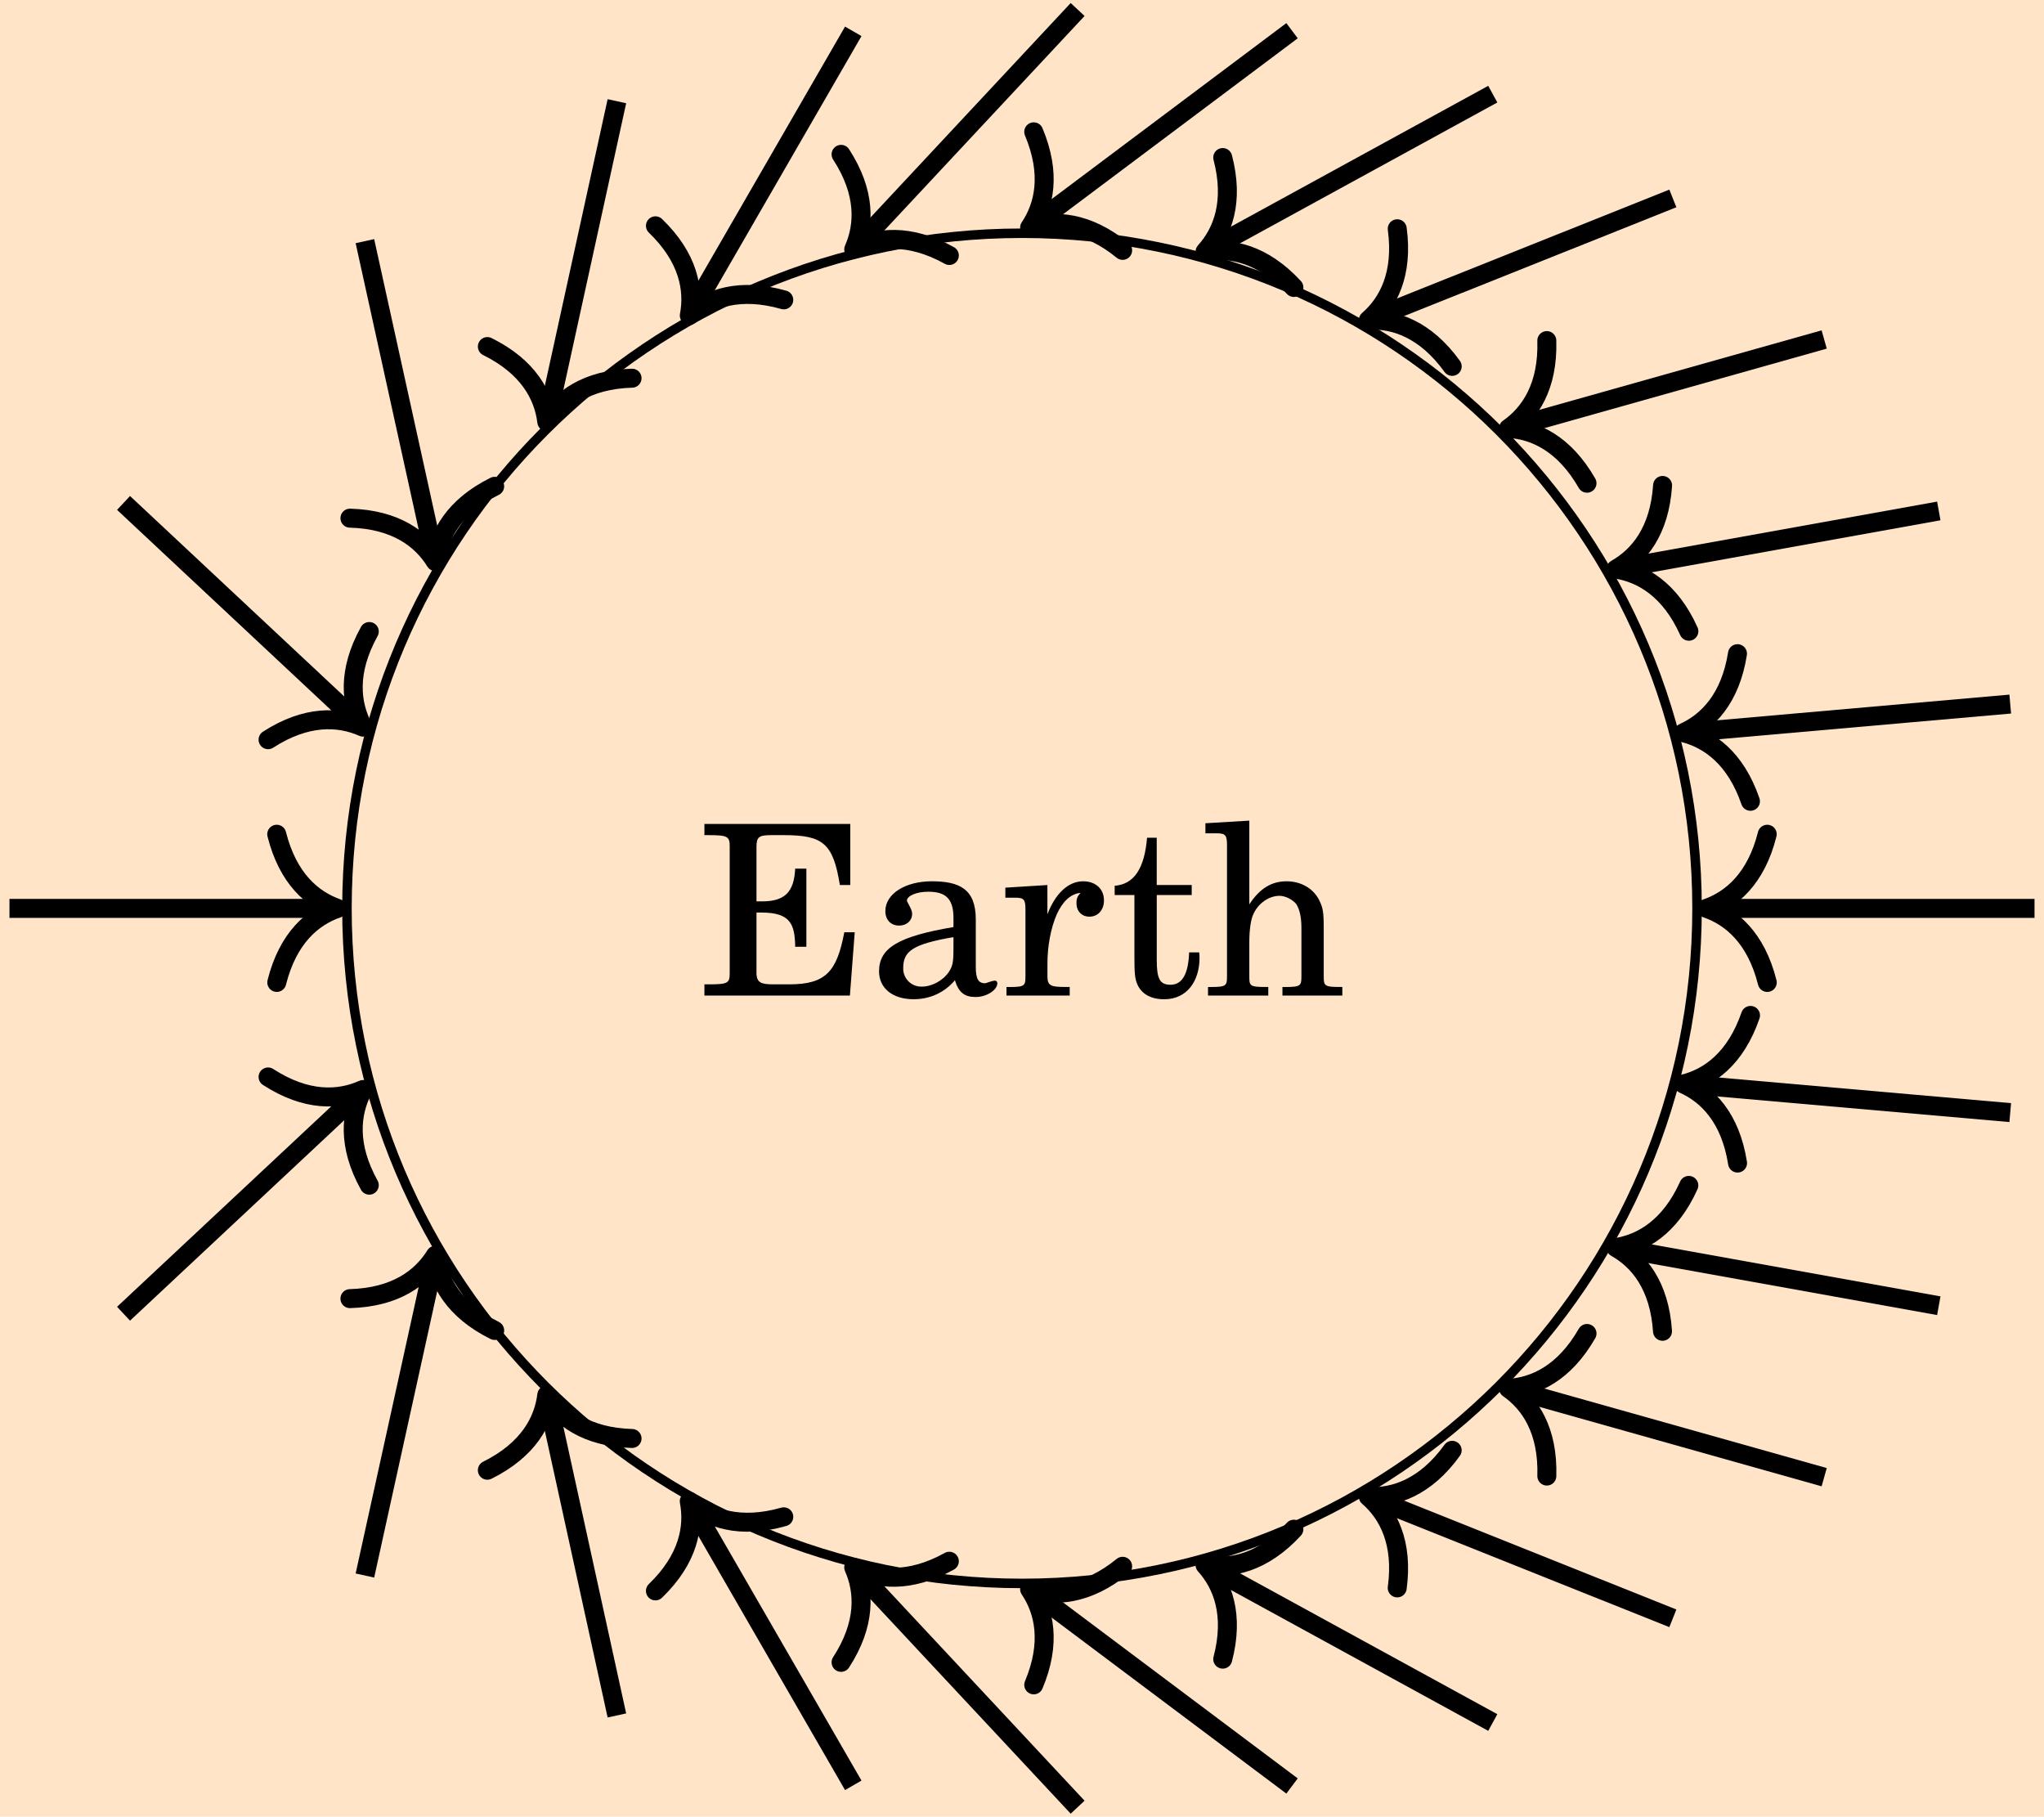
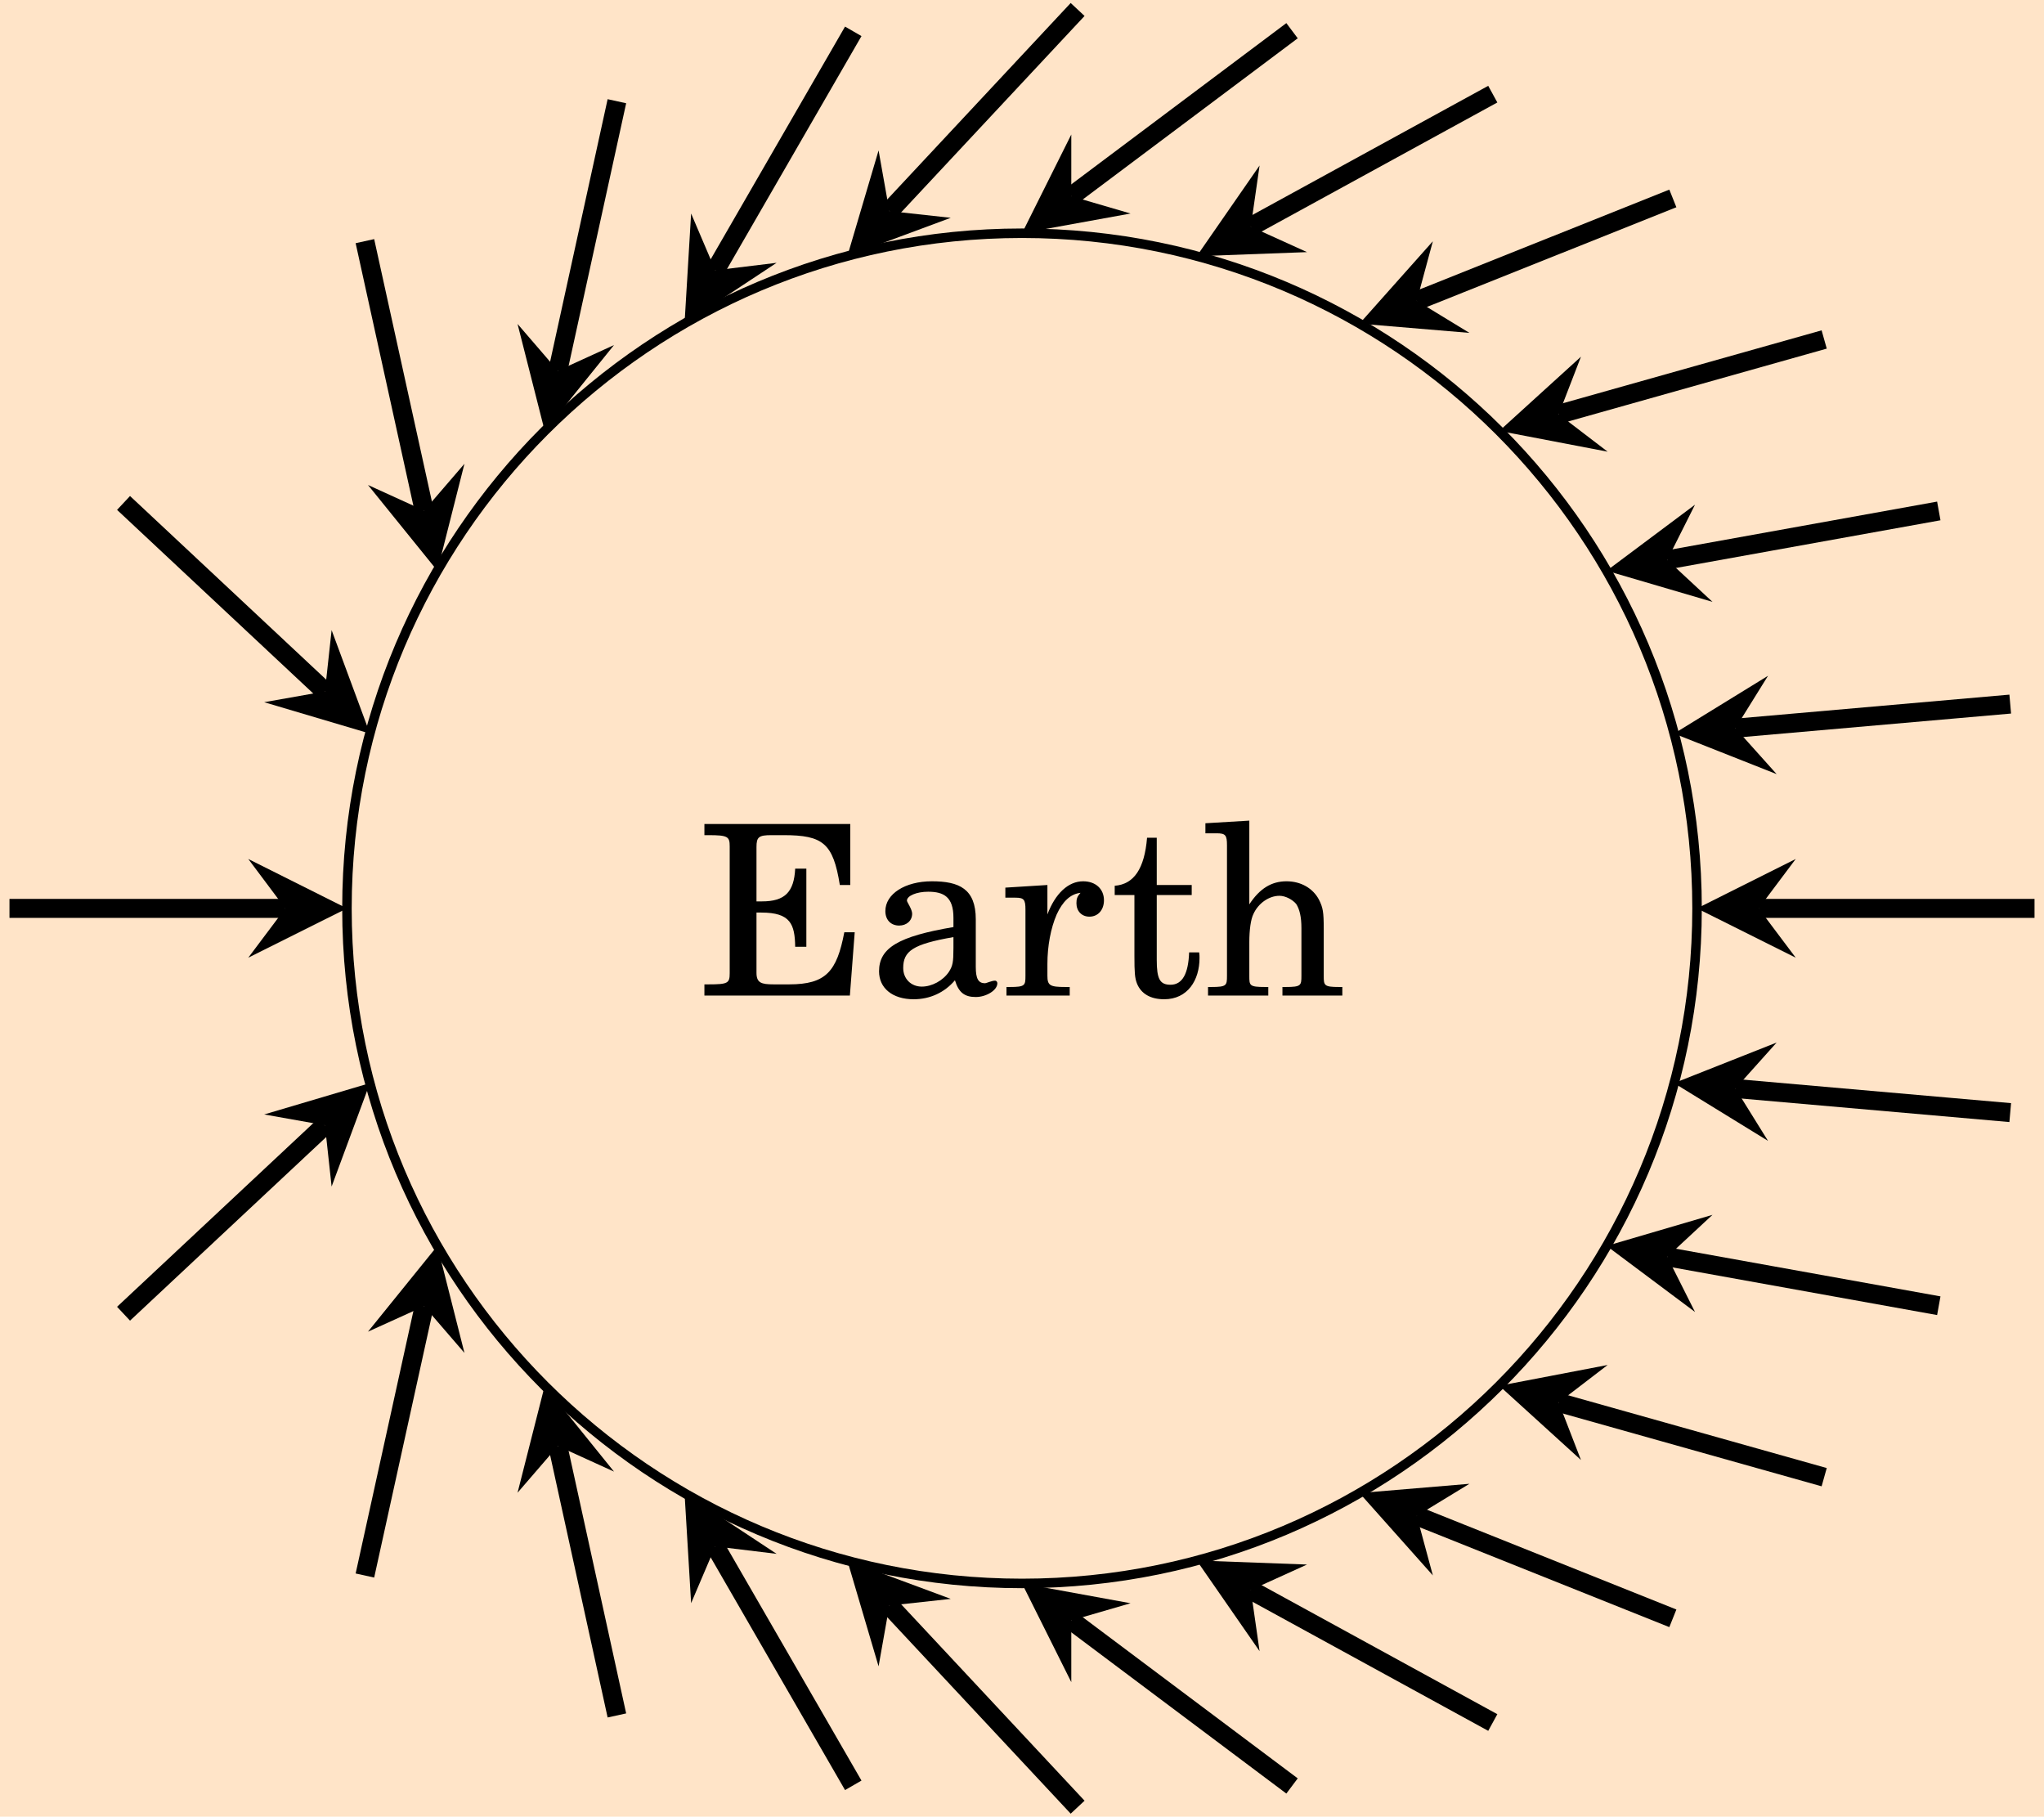
- <svg xmlns="http://www.w3.org/2000/svg" xmlns:xlink="http://www.w3.org/1999/xlink" data-optimized="true" width="114.448" height="101.703" viewBox="0 0 85.836 76.277">
+ <svg xmlns="http://www.w3.org/2000/svg" xmlns:xlink="http://www.w3.org/1999/xlink" width="85.836pt" height="76.277pt" viewBox="0 0 85.836 76.277" version="1.1">
  <defs>
-     <clipPath id="a">
-       <path d="M0 0h85.836v76.277H0Zm0 0" />
+     <g>
+       <symbol overflow="visible" id="glyph0-0">
+         <path style="stroke:none;" d="" />
+       </symbol>
+       <symbol overflow="visible" id="glyph0-1">
+         <path style="stroke:none;" d="M 6.609 -2.656 L 6.172 -2.656 C 5.859 -1.016 5.406 -0.469 3.859 -0.469 L 3.203 -0.469 C 2.688 -0.469 2.484 -0.531 2.484 -0.953 L 2.484 -3.484 L 2.688 -3.484 C 3.922 -3.484 4.094 -2.984 4.109 -2.047 L 4.578 -2.047 L 4.578 -5.328 L 4.109 -5.328 C 4.062 -4.344 3.672 -3.953 2.719 -3.953 L 2.484 -3.953 L 2.484 -6.234 C 2.484 -6.656 2.578 -6.734 3.109 -6.734 L 3.625 -6.734 C 5.281 -6.734 5.703 -6.391 5.984 -4.641 L 6.422 -4.641 L 6.422 -7.203 L 0.297 -7.203 L 0.297 -6.734 L 0.469 -6.734 C 1.281 -6.734 1.359 -6.672 1.359 -6.266 L 1.359 -0.938 C 1.359 -0.516 1.281 -0.469 0.469 -0.469 L 0.297 -0.469 L 0.297 0 L 6.406 0 Z M 6.609 -2.656 " />
+       </symbol>
+       <symbol overflow="visible" id="glyph0-2">
+         <path style="stroke:none;" d="M 5.406 -0.516 C 5.406 -0.578 5.359 -0.625 5.312 -0.625 C 5.172 -0.625 4.938 -0.516 4.891 -0.516 C 4.609 -0.516 4.5 -0.703 4.5 -1.203 L 4.5 -3.203 C 4.5 -4.484 3.797 -4.797 2.656 -4.797 C 1.531 -4.797 0.703 -4.266 0.703 -3.547 C 0.703 -3.172 0.938 -2.938 1.281 -2.938 C 1.594 -2.938 1.828 -3.141 1.828 -3.438 C 1.828 -3.625 1.609 -3.922 1.609 -3.984 C 1.609 -4.188 2.016 -4.359 2.5 -4.359 C 3.156 -4.359 3.562 -4.141 3.562 -3.266 L 3.562 -2.875 C 1.25 -2.484 0.438 -2 0.438 -1.016 C 0.438 -0.312 1 0.156 1.891 0.156 C 2.578 0.156 3.188 -0.125 3.625 -0.641 C 3.781 -0.125 4.031 0.062 4.5 0.062 C 4.938 0.062 5.406 -0.219 5.406 -0.516 Z M 3.562 -2 C 3.562 -1.391 3.531 -1.25 3.375 -1 C 3.125 -0.625 2.656 -0.375 2.234 -0.375 C 1.781 -0.375 1.453 -0.703 1.453 -1.156 C 1.453 -1.859 1.844 -2.156 3.562 -2.453 Z M 3.562 -2 " />
+       </symbol>
+       <symbol overflow="visible" id="glyph0-3">
+         <path style="stroke:none;" d="M 4.344 -4 C 4.344 -4.469 4 -4.797 3.469 -4.797 C 2.844 -4.797 2.297 -4.281 1.969 -3.406 L 1.969 -4.641 L 0.203 -4.531 L 0.203 -4.109 L 0.625 -4.109 C 0.984 -4.109 1.047 -4.031 1.047 -3.609 L 1.047 -0.828 C 1.047 -0.422 1.031 -0.359 0.391 -0.359 L 0.25 -0.359 L 0.25 0 L 2.906 0 L 2.906 -0.359 L 2.719 -0.359 C 2.078 -0.359 1.969 -0.422 1.969 -0.828 L 1.969 -1.328 C 1.969 -2.078 2.109 -2.828 2.359 -3.406 C 2.609 -3.953 2.938 -4.266 3.359 -4.312 C 3.219 -4.156 3.188 -4.062 3.188 -3.875 C 3.188 -3.547 3.406 -3.312 3.734 -3.312 C 4.094 -3.312 4.344 -3.594 4.344 -4 Z M 4.344 -4 " />
+       </symbol>
+       <symbol overflow="visible" id="glyph0-4">
+         <path style="stroke:none;" d="M 3.734 -1.578 C 3.734 -1.641 3.734 -1.719 3.719 -1.812 L 3.297 -1.812 C 3.266 -0.922 3.016 -0.453 2.516 -0.453 C 2.062 -0.453 1.938 -0.703 1.938 -1.5 L 1.938 -4.219 L 3.406 -4.219 L 3.406 -4.641 L 1.938 -4.641 L 1.938 -6.625 L 1.531 -6.625 C 1.422 -5.328 0.984 -4.672 0.172 -4.609 L 0.172 -4.219 L 1 -4.219 L 1 -1.672 C 1 -0.969 1.016 -0.734 1.109 -0.5 C 1.281 -0.078 1.672 0.156 2.25 0.156 C 3.234 0.156 3.734 -0.641 3.734 -1.578 Z M 3.734 -1.578 " />
+       </symbol>
+       <symbol overflow="visible" id="glyph0-5">
+         <path style="stroke:none;" d="M 5.906 0 L 5.906 -0.359 L 5.766 -0.359 C 5.141 -0.359 5.125 -0.422 5.125 -0.828 L 5.125 -2.797 C 5.125 -3.516 5.094 -3.688 4.922 -4.031 C 4.672 -4.5 4.172 -4.797 3.562 -4.797 C 2.938 -4.797 2.438 -4.5 2 -3.828 L 2 -7.344 L 0.156 -7.234 L 0.156 -6.812 L 0.625 -6.812 C 1 -6.812 1.062 -6.734 1.062 -6.312 L 1.062 -0.828 C 1.062 -0.422 1.047 -0.359 0.406 -0.359 L 0.266 -0.359 L 0.266 0 L 2.797 0 L 2.797 -0.359 L 2.656 -0.359 C 2 -0.359 2 -0.422 2 -0.828 L 2 -2.25 C 2 -2.75 2.062 -3.203 2.172 -3.422 C 2.375 -3.875 2.828 -4.188 3.266 -4.188 C 3.516 -4.188 3.812 -4.031 3.969 -3.844 C 4.109 -3.625 4.188 -3.312 4.188 -2.828 L 4.188 -0.828 C 4.188 -0.422 4.172 -0.359 3.531 -0.359 L 3.391 -0.359 L 3.391 0 Z M 5.906 0 " />
+       </symbol>
+     </g>
+     <clipPath id="clip1">
+       <path d="M 0 0 L 85.836 0 L 85.836 76.277 L 0 76.277 Z M 0 0 " />
    </clipPath>
-     <clipPath id="g">
-       <path d="M71 37h14.836v2H71Zm0 0" />
+     <clipPath id="clip2">
+       <path d="M 73 37 L 85.836 37 L 85.836 39 L 73 39 Z M 73 37 " />
    </clipPath>
-     <clipPath id="h">
-       <path d="M59 18h26.836v25H59Zm0 0" />
+     <clipPath id="clip3">
+       <path d="M 61 18 L 85.836 18 L 85.836 42 L 61 42 Z M 61 18 " />
    </clipPath>
-     <clipPath id="i">
-       <path d="M56 10h29.836v26H56Zm0 0" />
+     <clipPath id="clip4">
+       <path d="M 58 10 L 85.836 10 L 85.836 35 L 58 35 Z M 58 10 " />
    </clipPath>
-     <clipPath id="j">
-       <path d="M52 2h33.836v28H52Zm0 0" />
+     <clipPath id="clip5">
+       <path d="M 54 2 L 85.836 2 L 85.836 29 L 54 29 Z M 54 2 " />
    </clipPath>
-     <clipPath id="k">
-       <path d="M4 41h26v35.277H4Zm0 0" />
+     <clipPath id="clip6">
+       <path d="M 4 43 L 30 43 L 30 76.277 L 4 76.277 Z M 4 43 " />
    </clipPath>
-     <clipPath id="l">
-       <path d="M11 47h27v29.277H11Zm0 0" />
+     <clipPath id="clip7">
+       <path d="M 12 49 L 38 49 L 38 76.277 L 12 76.277 Z M 12 49 " />
    </clipPath>
-     <clipPath id="m">
-       <path d="M17 52h31v24.277H17Zm0 0" />
+     <clipPath id="clip8">
+       <path d="M 18 53 L 48 53 L 48 76.277 L 18 76.277 Z M 18 53 " />
    </clipPath>
-     <clipPath id="n">
-       <path d="M24 54h33v22.277H24Zm0 0" />
+     <clipPath id="clip9">
+       <path d="M 26 56 L 57 56 L 57 76.277 L 26 76.277 Z M 26 56 " />
    </clipPath>
-     <clipPath id="o">
-       <path d="M32 55h34v21.277H32Zm0 0" />
+     <clipPath id="clip10">
+       <path d="M 33 56 L 66 56 L 66 76.277 L 33 76.277 Z M 33 56 " />
    </clipPath>
-     <clipPath id="p">
-       <path d="M39 54h35v22.277H39Zm0 0" />
+     <clipPath id="clip11">
+       <path d="M 41 55 L 74 55 L 74 76.277 L 41 76.277 Z M 41 55 " />
    </clipPath>
-     <clipPath id="q">
-       <path d="M46 51h36v25.277H46Zm0 0" />
+     <clipPath id="clip12">
+       <path d="M 48 52 L 82 52 L 82 76.277 L 48 76.277 Z M 48 52 " />
    </clipPath>
-     <clipPath id="r">
-       <path d="M52 47h33.836v27H52Zm0 0" />
+     <clipPath id="clip13">
+       <path d="M 54 47 L 85.836 47 L 85.836 74 L 54 74 Z M 54 47 " />
    </clipPath>
-     <clipPath id="s">
-       <path d="M56 41h29.836v26H56Zm0 0" />
+     <clipPath id="clip14">
+       <path d="M 58 41 L 85.836 41 L 85.836 67 L 58 67 Z M 58 41 " />
    </clipPath>
-     <clipPath id="t">
-       <path d="M59 34h26.836v24H59Zm0 0" />
+     <clipPath id="clip15">
+       <path d="M 61 34 L 85.836 34 L 85.836 58 L 61 58 Z M 61 34 " />
    </clipPath>
-     <symbol id="b" overflow="visible">
-       <path d="M6.61-2.656h-.438C5.859-1.016 5.406-.47 3.859-.47h-.656c-.515 0-.719-.062-.719-.484v-2.531h.204c1.234 0 1.406.5 1.421 1.437h.47v-3.281h-.47c-.046.984-.437 1.375-1.39 1.375h-.235v-2.281c0-.422.094-.5.625-.5h.516c1.656 0 2.078.343 2.36 2.093h.437v-2.562H.297v.469h.172c.812 0 .89.062.89.468v5.329c0 .421-.078.468-.89.468H.297V0h6.11Zm0 0" style="stroke:none" />
-     </symbol>
-     <symbol id="c" overflow="visible">
-       <path d="M5.406-.516c0-.062-.047-.109-.093-.109-.141 0-.375.11-.422.11-.282 0-.391-.188-.391-.688v-2c0-1.281-.703-1.594-1.844-1.594-1.125 0-1.953.531-1.953 1.25 0 .375.235.61.578.61.313 0 .547-.204.547-.5 0-.188-.219-.485-.219-.547 0-.203.407-.375.891-.375.656 0 1.063.218 1.063 1.093v.391C1.25-2.485.438-2 .438-1.015.438-.314 1 .155 1.89.155c.687 0 1.297-.281 1.734-.797.156.516.406.704.875.704.438 0 .906-.282.906-.579M3.563-2c0 .61-.032.75-.188 1-.25.375-.719.625-1.14.625a.755.755 0 0 1-.782-.781c0-.703.39-1 2.11-1.297Zm0 0" style="stroke:none" />
-     </symbol>
-     <symbol id="d" overflow="visible">
-       <path d="M4.344-4c0-.469-.344-.797-.875-.797-.625 0-1.172.516-1.5 1.39V-4.64l-1.766.11v.422h.422c.36 0 .422.078.422.5v2.78c0 .407-.016.47-.656.47H.25V0h2.656v-.36H2.72c-.64 0-.75-.062-.75-.468v-.5c0-.75.14-1.5.39-2.078.25-.547.579-.86 1-.906-.14.156-.171.25-.171.437 0 .328.218.563.546.563.36 0 .61-.282.61-.688m0 0" style="stroke:none" />
-     </symbol>
-     <symbol id="e" overflow="visible">
-       <path d="M3.734-1.578c0-.063 0-.14-.015-.234h-.422c-.031.89-.281 1.359-.781 1.359-.453 0-.578-.25-.578-1.047v-2.719h1.468v-.422H1.937v-1.984h-.406C1.421-5.328.984-4.672.171-4.609v.39H1v2.547c0 .703.016.938.11 1.172.171.422.562.656 1.14.656.984 0 1.484-.797 1.484-1.734m0 0" style="stroke:none" />
-     </symbol>
-     <symbol id="f" overflow="visible">
-       <path d="M5.906 0v-.36h-.14c-.625 0-.641-.062-.641-.468v-1.969c0-.719-.031-.89-.203-1.234-.25-.469-.75-.766-1.36-.766-.624 0-1.124.297-1.562.969v-3.516l-1.844.11v.422h.469c.375 0 .438.078.438.5v5.484c0 .406-.016.469-.657.469h-.14V0h2.53v-.36h-.14C2-.36 2-.421 2-.827V-2.25c0-.5.063-.953.172-1.172.203-.453.656-.765 1.094-.765.25 0 .547.156.703.343.14.219.219.531.219 1.016v2c0 .406-.016.469-.657.469h-.14V0Zm0 0" style="stroke:none" />
-     </symbol>
  </defs>
-   <g clip-path="url(#a)">
-     <path d="M0 76.277h85.836V0H0Zm0 0" style="stroke:none;fill-rule:nonzero;fill:#ffe4c8;fill-opacity:1" />
+   <g id="surface1">
+     <g clip-path="url(#clip1)" clip-rule="nonzero">
+       <path style=" stroke:none;fill-rule:nonzero;fill:rgb(100%,89.412%,78.432%);fill-opacity:1;" d="M 0 76.277 L 85.836 76.277 L 85.836 0 L 0 0 Z M 0 76.277 " />
+     </g>
+     <path style="fill:none;stroke-width:0.399;stroke-linecap:butt;stroke-linejoin:miter;stroke:rgb(0%,0%,0%);stroke-opacity:1;stroke-miterlimit:10;" d="M 28.348 -0.002 C 28.348 15.655 15.656 28.346 -0 28.346 C -15.656 28.346 -28.348 15.655 -28.348 -0.002 C -28.348 -15.654 -15.656 -28.345 -0 -28.345 C 15.656 -28.345 28.348 -15.654 28.348 -0.002 Z M 28.348 -0.002 " transform="matrix(1,0,0,-1,42.918,38.139)" />
+     <g style="fill:rgb(0%,0%,0%);fill-opacity:1;">
+       <use xlink:href="#glyph0-1" x="29.284" y="41.8" />
+       <use xlink:href="#glyph0-2" x="36.477" y="41.8" />
+       <use xlink:href="#glyph0-3" x="42.016" y="41.8" />
+     </g>
+     <g style="fill:rgb(0%,0%,0%);fill-opacity:1;">
+       <use xlink:href="#glyph0-4" x="46.639" y="41.8" />
+     </g>
+     <g style="fill:rgb(0%,0%,0%);fill-opacity:1;">
+       <use xlink:href="#glyph0-5" x="50.464" y="41.8" />
+     </g>
+     <g clip-path="url(#clip2)" clip-rule="nonzero">
+       <path style="fill:none;stroke-width:0.797;stroke-linecap:butt;stroke-linejoin:miter;stroke:rgb(0%,0%,0%);stroke-opacity:1;stroke-miterlimit:10;" d="M 42.52 -0.002 L 30.937 -0.002 " transform="matrix(1,0,0,-1,42.918,38.139)" />
+     </g>
+     <path style=" stroke:none;fill-rule:nonzero;fill:rgb(0%,0%,0%);fill-opacity:1;" d="M 71.266 38.141 L 75.41 40.211 L 73.855 38.141 L 75.41 36.066 " />
+     <g clip-path="url(#clip3)" clip-rule="nonzero">
+       <path style="fill:none;stroke-width:0.797;stroke-linecap:butt;stroke-linejoin:miter;stroke:rgb(0%,0%,0%);stroke-opacity:1;stroke-miterlimit:10;" d="M 41.5 8.576 L 29.961 7.565 " transform="matrix(1,0,0,-1,42.918,38.139)" />
+     </g>
+     <path style=" stroke:none;fill-rule:nonzero;fill:rgb(0%,0%,0%);fill-opacity:1;" d="M 70.301 30.801 L 74.609 32.504 L 72.879 30.574 L 74.246 28.375 " />
+     <g clip-path="url(#clip4)" clip-rule="nonzero">
+       <path style="fill:none;stroke-width:0.797;stroke-linecap:butt;stroke-linejoin:miter;stroke:rgb(0%,0%,0%);stroke-opacity:1;stroke-miterlimit:10;" d="M 38.5 16.686 L 27.098 14.631 " transform="matrix(1,0,0,-1,42.918,38.139)" />
+     </g>
+     <path style=" stroke:none;fill-rule:nonzero;fill:rgb(0%,0%,0%);fill-opacity:1;" d="M 67.469 23.965 L 71.914 25.27 L 70.016 23.508 L 71.18 21.191 " />
+     <g clip-path="url(#clip5)" clip-rule="nonzero">
+       <path style="fill:none;stroke-width:0.797;stroke-linecap:butt;stroke-linejoin:miter;stroke:rgb(0%,0%,0%);stroke-opacity:1;stroke-miterlimit:10;" d="M 33.687 23.885 L 22.539 20.744 " transform="matrix(1,0,0,-1,42.918,38.139)" />
+     </g>
+     <path style=" stroke:none;fill-rule:nonzero;fill:rgb(0%,0%,0%);fill-opacity:1;" d="M 62.961 18.094 L 67.512 18.965 L 65.457 17.395 L 66.391 14.977 " />
+     <path style="fill:none;stroke-width:0.797;stroke-linecap:butt;stroke-linejoin:miter;stroke:rgb(0%,0%,0%);stroke-opacity:1;stroke-miterlimit:10;" d="M 27.332 29.807 L 16.578 25.51 " transform="matrix(1,0,0,-1,42.918,38.139)" />
+     <path style=" stroke:none;fill-rule:nonzero;fill:rgb(0%,0%,0%);fill-opacity:1;" d="M 57.09 13.59 L 61.707 13.977 L 59.496 12.629 L 60.172 10.129 " />
+     <path style="fill:none;stroke-width:0.797;stroke-linecap:butt;stroke-linejoin:miter;stroke:rgb(0%,0%,0%);stroke-opacity:1;stroke-miterlimit:10;" d="M 19.77 34.186 L 9.609 28.623 " transform="matrix(1,0,0,-1,42.918,38.139)" />
+     <path style=" stroke:none;fill-rule:nonzero;fill:rgb(0%,0%,0%);fill-opacity:1;" d="M 50.254 10.758 L 54.887 10.586 L 52.527 9.516 L 52.895 6.949 " />
+     <path style="fill:none;stroke-width:0.797;stroke-linecap:butt;stroke-linejoin:miter;stroke:rgb(0%,0%,0%);stroke-opacity:1;stroke-miterlimit:10;" d="M 11.34 36.85 L 2.07 29.901 " transform="matrix(1,0,0,-1,42.918,38.139)" />
+     <path style=" stroke:none;fill-rule:nonzero;fill:rgb(0%,0%,0%);fill-opacity:1;" d="M 42.918 9.793 L 47.477 8.965 L 44.988 8.238 L 44.988 5.648 " />
+     <path style="fill:none;stroke-width:0.797;stroke-linecap:butt;stroke-linejoin:miter;stroke:rgb(0%,0%,0%);stroke-opacity:1;stroke-miterlimit:10;" d="M 2.336 37.741 L -5.57 29.276 " transform="matrix(1,0,0,-1,42.918,38.139)" />
+     <path style=" stroke:none;fill-rule:nonzero;fill:rgb(0%,0%,0%);fill-opacity:1;" d="M 35.582 10.758 L 39.926 9.145 L 37.348 8.863 L 36.895 6.316 " />
+     <path style="fill:none;stroke-width:0.797;stroke-linecap:butt;stroke-linejoin:miter;stroke:rgb(0%,0%,0%);stroke-opacity:1;stroke-miterlimit:10;" d="M -7.086 36.823 L -12.879 26.791 " transform="matrix(1,0,0,-1,42.918,38.139)" />
+     <path style=" stroke:none;fill-rule:nonzero;fill:rgb(0%,0%,0%);fill-opacity:1;" d="M 28.746 13.59 L 32.613 11.035 L 30.039 11.348 L 29.023 8.965 " />
+     <path style="fill:none;stroke-width:0.797;stroke-linecap:butt;stroke-linejoin:miter;stroke:rgb(0%,0%,0%);stroke-opacity:1;stroke-miterlimit:10;" d="M -17.012 33.889 L -19.492 22.573 " transform="matrix(1,0,0,-1,42.918,38.139)" />
+     <path style=" stroke:none;fill-rule:nonzero;fill:rgb(0%,0%,0%);fill-opacity:1;" d="M 22.875 18.094 L 25.785 14.488 L 23.426 15.566 L 21.734 13.602 " />
+     <path style="fill:none;stroke-width:0.797;stroke-linecap:butt;stroke-linejoin:miter;stroke:rgb(0%,0%,0%);stroke-opacity:1;stroke-miterlimit:10;" d="M -27.594 28.014 L -25.105 16.701 " transform="matrix(1,0,0,-1,42.918,38.139)" />
+     <path style=" stroke:none;fill-rule:nonzero;fill:rgb(0%,0%,0%);fill-opacity:1;" d="M 18.367 23.965 L 19.504 19.473 L 17.812 21.438 L 15.453 20.363 " />
+     <path style="fill:none;stroke-width:0.797;stroke-linecap:butt;stroke-linejoin:miter;stroke:rgb(0%,0%,0%);stroke-opacity:1;stroke-miterlimit:10;" d="M -37.73 17.022 L -29.273 9.108 " transform="matrix(1,0,0,-1,42.918,38.139)" />
+     <path style=" stroke:none;fill-rule:nonzero;fill:rgb(0%,0%,0%);fill-opacity:1;" d="M 15.535 30.801 L 13.926 26.457 L 13.645 29.031 L 11.094 29.484 " />
+     <path style="fill:none;stroke-width:0.797;stroke-linecap:butt;stroke-linejoin:miter;stroke:rgb(0%,0%,0%);stroke-opacity:1;stroke-miterlimit:10;" d="M -42.52 -0.002 L -30.938 -0.002 " transform="matrix(1,0,0,-1,42.918,38.139)" />
+     <path style=" stroke:none;fill-rule:nonzero;fill:rgb(0%,0%,0%);fill-opacity:1;" d="M 14.57 38.141 L 10.426 36.066 L 11.98 38.141 L 10.426 40.211 " />
+     <path style="fill:none;stroke-width:0.797;stroke-linecap:butt;stroke-linejoin:miter;stroke:rgb(0%,0%,0%);stroke-opacity:1;stroke-miterlimit:10;" d="M -37.73 -17.021 L -29.273 -9.107 " transform="matrix(1,0,0,-1,42.918,38.139)" />
+     <path style=" stroke:none;fill-rule:nonzero;fill:rgb(0%,0%,0%);fill-opacity:1;" d="M 15.535 45.477 L 11.094 46.793 L 13.645 47.246 L 13.926 49.82 " />
+     <g clip-path="url(#clip6)" clip-rule="nonzero">
+       <path style="fill:none;stroke-width:0.797;stroke-linecap:butt;stroke-linejoin:miter;stroke:rgb(0%,0%,0%);stroke-opacity:1;stroke-miterlimit:10;" d="M -27.594 -28.013 L -25.105 -16.705 " transform="matrix(1,0,0,-1,42.918,38.139)" />
+     </g>
+     <path style=" stroke:none;fill-rule:nonzero;fill:rgb(0%,0%,0%);fill-opacity:1;" d="M 18.367 52.312 L 15.453 55.914 L 17.812 54.844 L 19.504 56.805 " />
+     <g clip-path="url(#clip7)" clip-rule="nonzero">
+       <path style="fill:none;stroke-width:0.797;stroke-linecap:butt;stroke-linejoin:miter;stroke:rgb(0%,0%,0%);stroke-opacity:1;stroke-miterlimit:10;" d="M -17.012 -33.888 L -19.492 -22.576 " transform="matrix(1,0,0,-1,42.918,38.139)" />
+     </g>
+     <path style=" stroke:none;fill-rule:nonzero;fill:rgb(0%,0%,0%);fill-opacity:1;" d="M 22.875 58.184 L 21.734 62.676 L 23.426 60.715 L 25.785 61.789 " />
+     <g clip-path="url(#clip8)" clip-rule="nonzero">
+       <path style="fill:none;stroke-width:0.797;stroke-linecap:butt;stroke-linejoin:miter;stroke:rgb(0%,0%,0%);stroke-opacity:1;stroke-miterlimit:10;" d="M -7.086 -36.822 L -12.879 -26.791 " transform="matrix(1,0,0,-1,42.918,38.139)" />
+     </g>
+     <path style=" stroke:none;fill-rule:nonzero;fill:rgb(0%,0%,0%);fill-opacity:1;" d="M 28.746 62.688 L 29.023 67.312 L 30.039 64.93 L 32.613 65.242 " />
+     <g clip-path="url(#clip9)" clip-rule="nonzero">
+       <path style="fill:none;stroke-width:0.797;stroke-linecap:butt;stroke-linejoin:miter;stroke:rgb(0%,0%,0%);stroke-opacity:1;stroke-miterlimit:10;" d="M 2.336 -37.74 L -5.57 -29.275 " transform="matrix(1,0,0,-1,42.918,38.139)" />
+     </g>
+     <path style=" stroke:none;fill-rule:nonzero;fill:rgb(0%,0%,0%);fill-opacity:1;" d="M 35.582 65.52 L 36.895 69.965 L 37.348 67.414 L 39.926 67.133 " />
+     <g clip-path="url(#clip10)" clip-rule="nonzero">
+       <path style="fill:none;stroke-width:0.797;stroke-linecap:butt;stroke-linejoin:miter;stroke:rgb(0%,0%,0%);stroke-opacity:1;stroke-miterlimit:10;" d="M 11.34 -36.849 L 2.07 -29.9 " transform="matrix(1,0,0,-1,42.918,38.139)" />
+     </g>
+     <path style=" stroke:none;fill-rule:nonzero;fill:rgb(0%,0%,0%);fill-opacity:1;" d="M 42.918 66.484 L 44.988 70.629 L 44.988 68.039 L 47.477 67.316 " />
+     <g clip-path="url(#clip11)" clip-rule="nonzero">
+       <path style="fill:none;stroke-width:0.797;stroke-linecap:butt;stroke-linejoin:miter;stroke:rgb(0%,0%,0%);stroke-opacity:1;stroke-miterlimit:10;" d="M 19.77 -34.185 L 9.609 -28.623 " transform="matrix(1,0,0,-1,42.918,38.139)" />
+     </g>
+     <path style=" stroke:none;fill-rule:nonzero;fill:rgb(0%,0%,0%);fill-opacity:1;" d="M 50.254 65.52 L 52.895 69.328 L 52.527 66.762 L 54.887 65.691 " />
+     <g clip-path="url(#clip12)" clip-rule="nonzero">
+       <path style="fill:none;stroke-width:0.797;stroke-linecap:butt;stroke-linejoin:miter;stroke:rgb(0%,0%,0%);stroke-opacity:1;stroke-miterlimit:10;" d="M 27.332 -29.81 L 16.578 -25.509 " transform="matrix(1,0,0,-1,42.918,38.139)" />
+     </g>
+     <path style=" stroke:none;fill-rule:nonzero;fill:rgb(0%,0%,0%);fill-opacity:1;" d="M 57.09 62.688 L 60.172 66.148 L 59.496 63.648 L 61.707 62.301 " />
+     <g clip-path="url(#clip13)" clip-rule="nonzero">
+       <path style="fill:none;stroke-width:0.797;stroke-linecap:butt;stroke-linejoin:miter;stroke:rgb(0%,0%,0%);stroke-opacity:1;stroke-miterlimit:10;" d="M 33.687 -23.884 L 22.539 -20.748 " transform="matrix(1,0,0,-1,42.918,38.139)" />
+     </g>
+     <path style=" stroke:none;fill-rule:nonzero;fill:rgb(0%,0%,0%);fill-opacity:1;" d="M 62.961 58.184 L 66.391 61.301 L 65.457 58.887 L 67.512 57.312 " />
+     <g clip-path="url(#clip14)" clip-rule="nonzero">
+       <path style="fill:none;stroke-width:0.797;stroke-linecap:butt;stroke-linejoin:miter;stroke:rgb(0%,0%,0%);stroke-opacity:1;stroke-miterlimit:10;" d="M 38.5 -16.685 L 27.098 -14.631 " transform="matrix(1,0,0,-1,42.918,38.139)" />
+     </g>
+     <path style=" stroke:none;fill-rule:nonzero;fill:rgb(0%,0%,0%);fill-opacity:1;" d="M 67.469 52.312 L 71.18 55.086 L 70.016 52.77 L 71.914 51.008 " />
+     <g clip-path="url(#clip15)" clip-rule="nonzero">
+       <path style="fill:none;stroke-width:0.797;stroke-linecap:butt;stroke-linejoin:miter;stroke:rgb(0%,0%,0%);stroke-opacity:1;stroke-miterlimit:10;" d="M 41.5 -8.576 L 29.961 -7.564 " transform="matrix(1,0,0,-1,42.918,38.139)" />
+     </g>
+     <path style=" stroke:none;fill-rule:nonzero;fill:rgb(0%,0%,0%);fill-opacity:1;" d="M 70.301 45.477 L 74.246 47.902 L 72.879 45.703 L 74.609 43.773 " />
  </g>
-   <path d="M28.348-.002c0 15.657-12.692 28.348-28.348 28.348S-28.348 15.655-28.348-.002c0-15.652 12.692-28.343 28.348-28.343S28.348-15.654 28.348-.002Zm0 0" style="fill:none;stroke-width:.399;stroke-linecap:butt;stroke-linejoin:miter;stroke:#000;stroke-opacity:1;stroke-miterlimit:10" transform="matrix(1 0 0 -1 42.918 38.139)" />
-   <g style="fill:#000;fill-opacity:1">
-     <use xlink:href="#b" x="29.284" y="41.8" />
-     <use xlink:href="#c" x="36.477" y="41.8" />
-     <use xlink:href="#d" x="42.016" y="41.8" />
-   </g>
-   <use xlink:href="#e" x="46.639" y="41.8" style="fill:#000;fill-opacity:1" />
-   <use xlink:href="#f" x="50.464" y="41.8" style="fill:#000;fill-opacity:1" />
-   <g clip-path="url(#g)">
-     <path d="M42.52-.002H29.144" style="fill:none;stroke-width:.797;stroke-linecap:butt;stroke-linejoin:miter;stroke:#000;stroke-opacity:1;stroke-miterlimit:10" transform="matrix(1 0 0 -1 42.918 38.139)" />
-   </g>
-   <path d="M-2.552 3.111C-2.082 1.244-1.048.361 0 .001c-1.047-.363-2.082-1.245-2.55-3.113" style="fill:none;stroke-width:.797;stroke-linecap:round;stroke-linejoin:round;stroke:#000;stroke-opacity:1;stroke-miterlimit:10" transform="matrix(-1 0 0 1 71.663 38.139)" />
-   <g clip-path="url(#h)">
-     <path d="M41.5 8.577 28.176 7.405" style="fill:none;stroke-width:.797;stroke-linecap:butt;stroke-linejoin:miter;stroke:#000;stroke-opacity:1;stroke-miterlimit:10" transform="matrix(1 0 0 -1 42.918 38.139)" />
-   </g>
-   <path d="M-2.55 3.112C-2.086 1.244-1.046.365 0-.002-1.047-.365-2.085-1.246-2.55-3.11" style="fill:none;stroke-width:.797;stroke-linecap:round;stroke-linejoin:round;stroke:#000;stroke-opacity:1;stroke-miterlimit:10" transform="matrix(-.99614 .08748 .08748 .99614 70.696 30.767)" />
-   <g clip-path="url(#i)">
-     <path d="m38.5 16.686-13.168-2.371" style="fill:none;stroke-width:.797;stroke-linecap:butt;stroke-linejoin:miter;stroke:#000;stroke-opacity:1;stroke-miterlimit:10" transform="matrix(1 0 0 -1 42.918 38.139)" />
-   </g>
-   <path d="M-2.552 3.11C-2.086 1.244-1.046.362 0 0-1.046-.364-2.086-1.244-2.55-3.11" style="fill:none;stroke-width:.797;stroke-linecap:round;stroke-linejoin:round;stroke:#000;stroke-opacity:1;stroke-miterlimit:10" transform="matrix(-.98415 .17717 .17717 .98415 67.86 23.895)" />
-   <g clip-path="url(#j)">
-     <path d="M33.687 23.885 20.812 20.26" style="fill:none;stroke-width:.797;stroke-linecap:butt;stroke-linejoin:miter;stroke:#000;stroke-opacity:1;stroke-miterlimit:10" transform="matrix(1 0 0 -1 42.918 38.139)" />
-   </g>
-   <path d="M-2.551 3.11C-2.082 1.245-1.045.36-.001.002-1.045-.362-2.086-1.246-2.55-3.112" style="fill:none;stroke-width:.797;stroke-linecap:round;stroke-linejoin:round;stroke:#000;stroke-opacity:1;stroke-miterlimit:10" transform="matrix(-.96254 .271 .271 .96254 63.346 17.987)" />
-   <path d="m27.332 29.807-12.418-4.961" style="fill:none;stroke-width:.797;stroke-linecap:butt;stroke-linejoin:miter;stroke:#000;stroke-opacity:1;stroke-miterlimit:10" transform="matrix(1 0 0 -1 42.918 38.139)" />
-   <path d="M-2.551 3.11C-2.085 1.245-1.045.362 0 0c-1.046-.365-2.083-1.246-2.552-3.112" style="fill:none;stroke-width:.797;stroke-linecap:round;stroke-linejoin:round;stroke:#000;stroke-opacity:1;stroke-miterlimit:10" transform="matrix(-.92854 .3711 .3711 .92854 57.461 13.442)" />
-   <path d="M19.77 34.186 8.035 27.764" style="fill:none;stroke-width:.797;stroke-linecap:butt;stroke-linejoin:miter;stroke:#000;stroke-opacity:1;stroke-miterlimit:10" transform="matrix(1 0 0 -1 42.918 38.139)" />
-   <path d="M-2.552 3.11C-2.086 1.245-1.045.364-.002 0-1.045-.363-2.085-1.246-2.55-3.11" style="fill:none;stroke-width:.797;stroke-linecap:round;stroke-linejoin:round;stroke:#000;stroke-opacity:1;stroke-miterlimit:10" transform="matrix(-.87715 .4801 .4801 .87715 50.604 10.567)" />
-   <path d="M11.34 36.85.637 28.826" style="fill:none;stroke-width:.797;stroke-linecap:butt;stroke-linejoin:miter;stroke:#000;stroke-opacity:1;stroke-miterlimit:10" transform="matrix(1 0 0 -1 42.918 38.139)" />
-   <path d="M-2.551 3.112C-2.086 1.244-1.048.363-.001.002-1.044-.362-2.081-1.244-2.55-3.11" style="fill:none;stroke-width:.797;stroke-linecap:round;stroke-linejoin:round;stroke:#000;stroke-opacity:1;stroke-miterlimit:10" transform="scale(-.99997 .99997)rotate(36.87 -35.949 -60.08)" />
-   <path d="m2.336 37.74-9.129-9.777" style="fill:none;stroke-width:.797;stroke-linecap:butt;stroke-linejoin:miter;stroke:#000;stroke-opacity:1;stroke-miterlimit:10" transform="matrix(1 0 0 -1 42.918 38.139)" />
-   <path d="M-2.55 3.111C-2.083 1.243-1.046.362.003.001-1.047-.366-2.085-1.245-2.55-3.11" style="fill:none;stroke-width:.797;stroke-linecap:round;stroke-linejoin:round;stroke:#000;stroke-opacity:1;stroke-miterlimit:10" transform="matrix(-.6825 .73087 .73087 .6825 35.853 10.467)" />
-   <path d="m-7.086 36.823-6.687-11.582" style="fill:none;stroke-width:.797;stroke-linecap:butt;stroke-linejoin:miter;stroke:#000;stroke-opacity:1;stroke-miterlimit:10" transform="matrix(1 0 0 -1 42.918 38.139)" />
-   <path d="M-2.552 3.11C-2.083 1.245-1.047.364 0 .003c-1.047-.366-2.086-1.245-2.55-3.114" style="fill:none;stroke-width:.797;stroke-linecap:round;stroke-linejoin:round;stroke:#000;stroke-opacity:1;stroke-miterlimit:10" transform="matrix(-.5 .86601 .86601 .5 28.944 13.245)" />
-   <path d="m-17.012 33.889-2.863-13.066" style="fill:none;stroke-width:.797;stroke-linecap:butt;stroke-linejoin:miter;stroke:#000;stroke-opacity:1;stroke-miterlimit:10" transform="matrix(1 0 0 -1 42.918 38.139)" />
-   <path d="M-2.551 3.11C-2.087 1.246-1.046.366.001.003c-1.048-.365-2.086-1.248-2.55-3.113" style="fill:none;stroke-width:.797;stroke-linecap:round;stroke-linejoin:round;stroke:#000;stroke-opacity:1;stroke-miterlimit:10" transform="matrix(-.21384 .9768 .9768 .21384 22.959 17.706)" />
-   <path d="m-27.594 28.014 2.875-13.062" style="fill:none;stroke-width:.797;stroke-linecap:butt;stroke-linejoin:miter;stroke:#000;stroke-opacity:1;stroke-miterlimit:10" transform="matrix(1 0 0 -1 42.918 38.139)" />
-   <path d="M-2.55 3.11C-2.084 1.246-1.046.365.002.002-1.046-.364-2.084-1.243-2.55-3.113" style="fill:none;stroke-width:.797;stroke-linecap:round;stroke-linejoin:round;stroke:#000;stroke-opacity:1;stroke-miterlimit:10" transform="scale(1 -1)rotate(-77.59 -5.523 -23.161)" />
-   <path d="m-37.73 17.022 9.769-9.14" style="fill:none;stroke-width:.797;stroke-linecap:butt;stroke-linejoin:miter;stroke:#000;stroke-opacity:1;stroke-miterlimit:10" transform="matrix(1 0 0 -1 42.918 38.139)" />
-   <path d="M-2.552 3.11C-2.086 1.246-1.046.363 0 0c-1.046-.364-2.084-1.245-2.552-3.111" style="fill:none;stroke-width:.797;stroke-linecap:round;stroke-linejoin:round;stroke:#000;stroke-opacity:1;stroke-miterlimit:10" transform="matrix(.7301 .68329 .68329 -.7301 15.246 30.53)" />
-   <path d="M-42.52-.002h13.375" style="fill:none;stroke-width:.797;stroke-linecap:butt;stroke-linejoin:miter;stroke:#000;stroke-opacity:1;stroke-miterlimit:10" transform="matrix(1 0 0 -1 42.918 38.139)" />
-   <path d="M-2.552 3.112C-2.082 1.244-1.048.362 0-.002-1.048-.36-2.083-1.244-2.55-3.11" style="fill:none;stroke-width:.797;stroke-linecap:round;stroke-linejoin:round;stroke:#000;stroke-opacity:1;stroke-miterlimit:10" transform="matrix(1 0 0 -1 14.173 38.139)" />
-   <path d="m-37.73-17.021 9.769 9.14" style="fill:none;stroke-width:.797;stroke-linecap:butt;stroke-linejoin:miter;stroke:#000;stroke-opacity:1;stroke-miterlimit:10" transform="matrix(1 0 0 -1 42.918 38.139)" />
-   <path d="M-2.55 3.112C-2.085 1.242-1.047.362 0 .002-1.045-.363-2.086-1.246-2.552-3.11" style="fill:none;stroke-width:.797;stroke-linecap:round;stroke-linejoin:round;stroke:#000;stroke-opacity:1;stroke-miterlimit:10" transform="scale(.99997 -.99997)rotate(43.103 65.541 -3.573)" />
-   <g clip-path="url(#k)">
-     <path d="m-27.594-28.013 2.875 13.062" style="fill:none;stroke-width:.797;stroke-linecap:butt;stroke-linejoin:miter;stroke:#000;stroke-opacity:1;stroke-miterlimit:10" transform="matrix(1 0 0 -1 42.918 38.139)" />
-   </g>
-   <path d="M-2.55 3.113c.467-1.87 1.504-2.75 2.549-3.115-1.044-.362-2.083-1.242-2.548-3.109" style="fill:none;stroke-width:.797;stroke-linecap:round;stroke-linejoin:round;stroke:#000;stroke-opacity:1;stroke-miterlimit:10" transform="scale(1 -1)rotate(77.59 41.923 -14.98)" />
-   <g clip-path="url(#l)">
-     <path d="m-17.012-33.888-2.863 13.066" style="fill:none;stroke-width:.797;stroke-linecap:butt;stroke-linejoin:miter;stroke:#000;stroke-opacity:1;stroke-miterlimit:10" transform="matrix(1 0 0 -1 42.918 38.139)" />
-   </g>
-   <path d="M-2.552 3.112C-2.084 1.246-1.046.363-.002-.002-1.045-.365-2.086-1.245-2.55-3.11" style="fill:none;stroke-width:.797;stroke-linecap:round;stroke-linejoin:round;stroke:#000;stroke-opacity:1;stroke-miterlimit:10" transform="scale(-.99993 .99993)rotate(-77.652 24.913 43.554)" />
-   <g clip-path="url(#m)">
-     <path d="m-7.086-36.822-6.687 11.582" style="fill:none;stroke-width:.797;stroke-linecap:butt;stroke-linejoin:miter;stroke:#000;stroke-opacity:1;stroke-miterlimit:10" transform="matrix(1 0 0 -1 42.918 38.139)" />
-   </g>
-   <path d="M-2.55 3.112C-2.085 1.243-1.045.363-.001 0c-1.044-.363-2.08-1.244-2.55-3.111" style="fill:none;stroke-width:.797;stroke-linecap:round;stroke-linejoin:round;stroke:#000;stroke-opacity:1;stroke-miterlimit:10" transform="matrix(-.5 -.86601 -.86601 .5 28.944 63.033)" />
-   <g clip-path="url(#n)">
-     <path d="m2.336-37.74-9.129 9.777" style="fill:none;stroke-width:.797;stroke-linecap:butt;stroke-linejoin:miter;stroke:#000;stroke-opacity:1;stroke-miterlimit:10" transform="matrix(1 0 0 -1 42.918 38.139)" />
-   </g>
-   <path d="M-2.55 3.11C-2.084 1.244-1.045.364 0 .002-1.046-.363-2.082-1.244-2.55-3.11" style="fill:none;stroke-width:.797;stroke-linecap:round;stroke-linejoin:round;stroke:#000;stroke-opacity:1;stroke-miterlimit:10" transform="scale(-.99999 .99999)rotate(-46.96 57.824 74.174)" />
-   <g clip-path="url(#o)">
-     <path d="M11.34-36.85.637-28.825" style="fill:none;stroke-width:.797;stroke-linecap:butt;stroke-linejoin:miter;stroke:#000;stroke-opacity:1;stroke-miterlimit:10" transform="matrix(1 0 0 -1 42.918 38.139)" />
-   </g>
-   <path d="M-2.55 3.11C-2.083 1.247-1.046.364-.001 0c-1.046-.364-2.084-1.245-2.549-3.112" style="fill:none;stroke-width:.797;stroke-linecap:round;stroke-linejoin:round;stroke:#000;stroke-opacity:1;stroke-miterlimit:10" transform="scale(-.99997 .99997)rotate(-36.87 78.47 98.22)" />
-   <g clip-path="url(#p)">
-     <path d="M19.77-34.185 8.035-27.763" style="fill:none;stroke-width:.797;stroke-linecap:butt;stroke-linejoin:miter;stroke:#000;stroke-opacity:1;stroke-miterlimit:10" transform="matrix(1 0 0 -1 42.918 38.139)" />
-   </g>
-   <path d="M-2.55 3.11C-2.086 1.246-1.046.363 0 0c-1.045-.363-2.086-1.244-2.551-3.111" style="fill:none;stroke-width:.797;stroke-linecap:round;stroke-linejoin:round;stroke:#000;stroke-opacity:1;stroke-miterlimit:10" transform="matrix(-.87715 -.4801 -.4801 .87715 50.604 65.711)" />
-   <g clip-path="url(#q)">
-     <path d="m27.332-29.81-12.418 4.965" style="fill:none;stroke-width:.797;stroke-linecap:butt;stroke-linejoin:miter;stroke:#000;stroke-opacity:1;stroke-miterlimit:10" transform="matrix(1 0 0 -1 42.918 38.139)" />
-   </g>
-   <path d="M-2.551 3.111C-2.083 1.246-1.045.365 0 .001-1.045-.364-2.085-1.247-2.55-3.11" style="fill:none;stroke-width:.797;stroke-linecap:round;stroke-linejoin:round;stroke:#000;stroke-opacity:1;stroke-miterlimit:10" transform="matrix(-.92854 -.3711 -.3711 .92854 57.461 62.836)" />
-   <g clip-path="url(#r)">
-     <path d="M33.687-23.884 20.812-20.26" style="fill:none;stroke-width:.797;stroke-linecap:butt;stroke-linejoin:miter;stroke:#000;stroke-opacity:1;stroke-miterlimit:10" transform="matrix(1 0 0 -1 42.918 38.139)" />
-   </g>
-   <path d="M-2.55 3.11C-2.085 1.246-1.046.366-.002.002-1.045-.36-2.083-1.242-2.552-3.11" style="fill:none;stroke-width:.797;stroke-linecap:round;stroke-linejoin:round;stroke:#000;stroke-opacity:1;stroke-miterlimit:10" transform="matrix(-.96254 -.271 -.271 .96254 63.346 58.291)" />
-   <g clip-path="url(#s)">
-     <path d="m38.5-16.685-13.168 2.37" style="fill:none;stroke-width:.797;stroke-linecap:butt;stroke-linejoin:miter;stroke:#000;stroke-opacity:1;stroke-miterlimit:10" transform="matrix(1 0 0 -1 42.918 38.139)" />
-   </g>
-   <path d="M-2.55 3.113C-2.085 1.243-1.045.363 0 0c-1.046-.363-2.086-1.245-2.552-3.111" style="fill:none;stroke-width:.797;stroke-linecap:round;stroke-linejoin:round;stroke:#000;stroke-opacity:1;stroke-miterlimit:10" transform="scale(-.99997 .99997)rotate(-10.205 259.396 406.18)" />
-   <g clip-path="url(#t)">
-     <path d="M41.5-8.576 28.176-7.408" style="fill:none;stroke-width:.797;stroke-linecap:butt;stroke-linejoin:miter;stroke:#000;stroke-opacity:1;stroke-miterlimit:10" transform="matrix(1 0 0 -1 42.918 38.139)" />
-   </g>
-   <path d="M-2.55 3.11C-2.086 1.245-1.048.364 0 .001-1.046-.36-2.086-1.245-2.55-3.113" style="fill:none;stroke-width:.797;stroke-linecap:round;stroke-linejoin:round;stroke:#000;stroke-opacity:1;stroke-miterlimit:10" transform="scale(-.99997 .99997)rotate(-5.019 483.893 829.345)" />
</svg>
